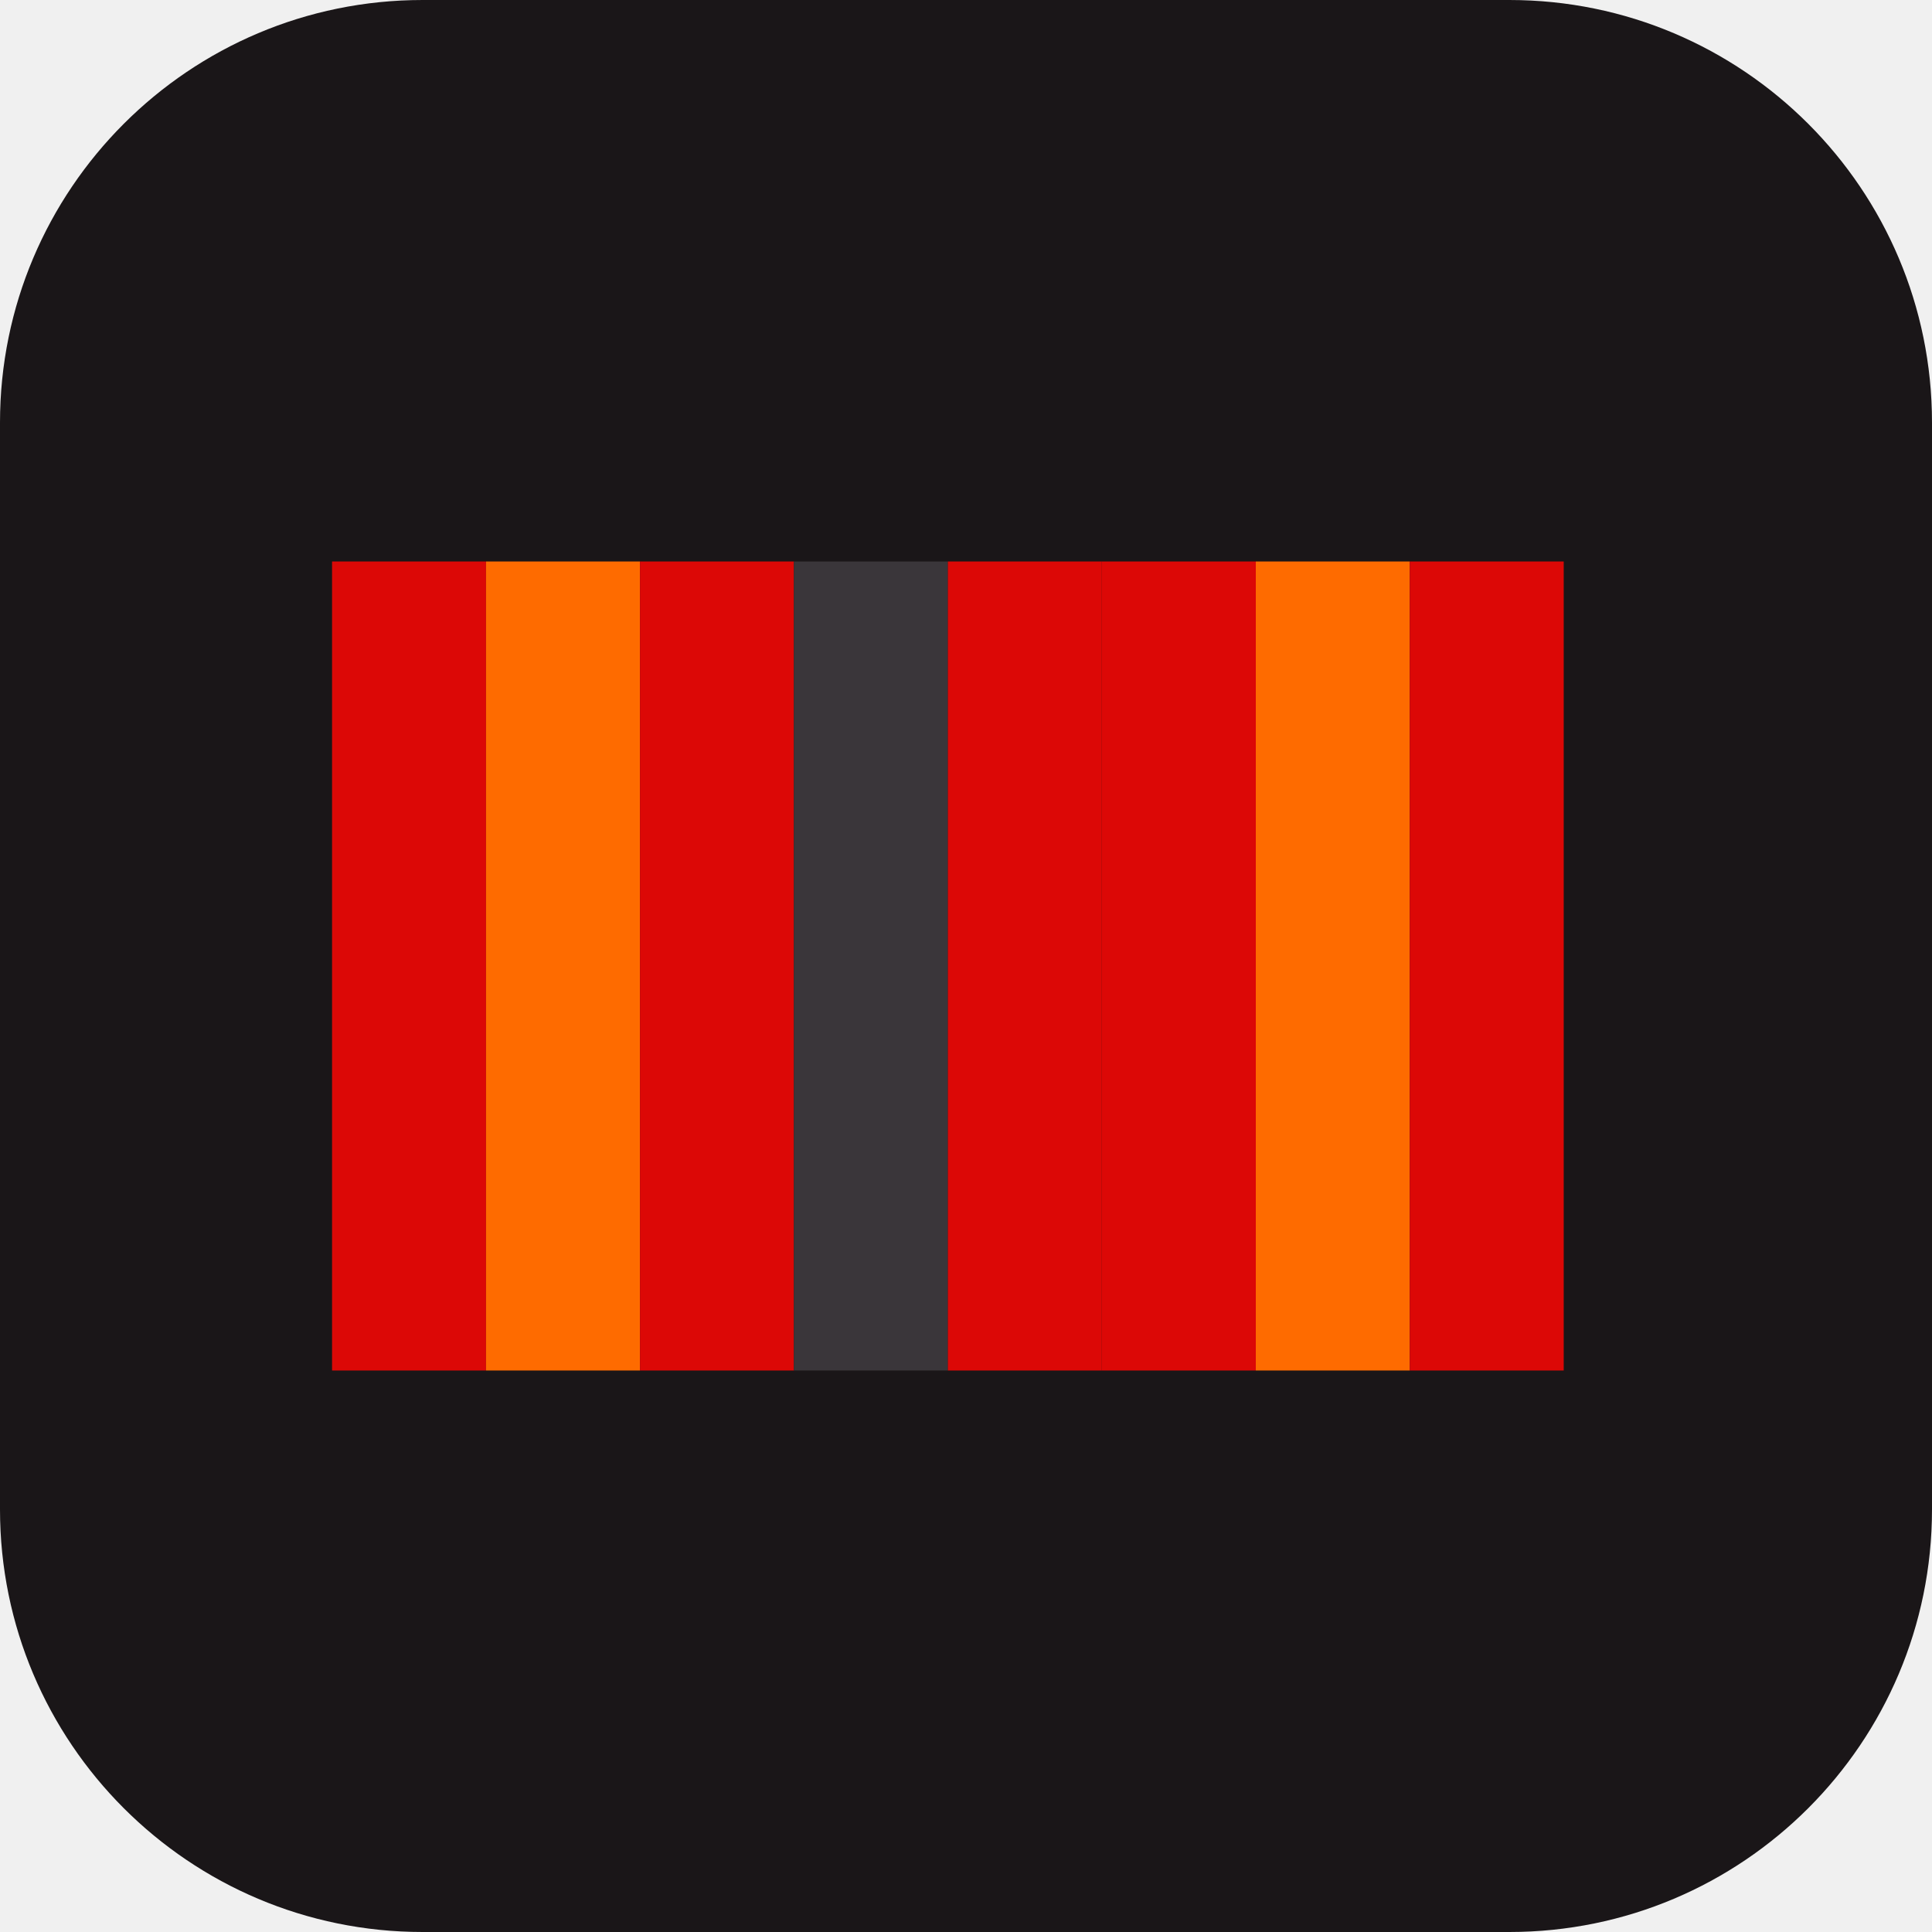
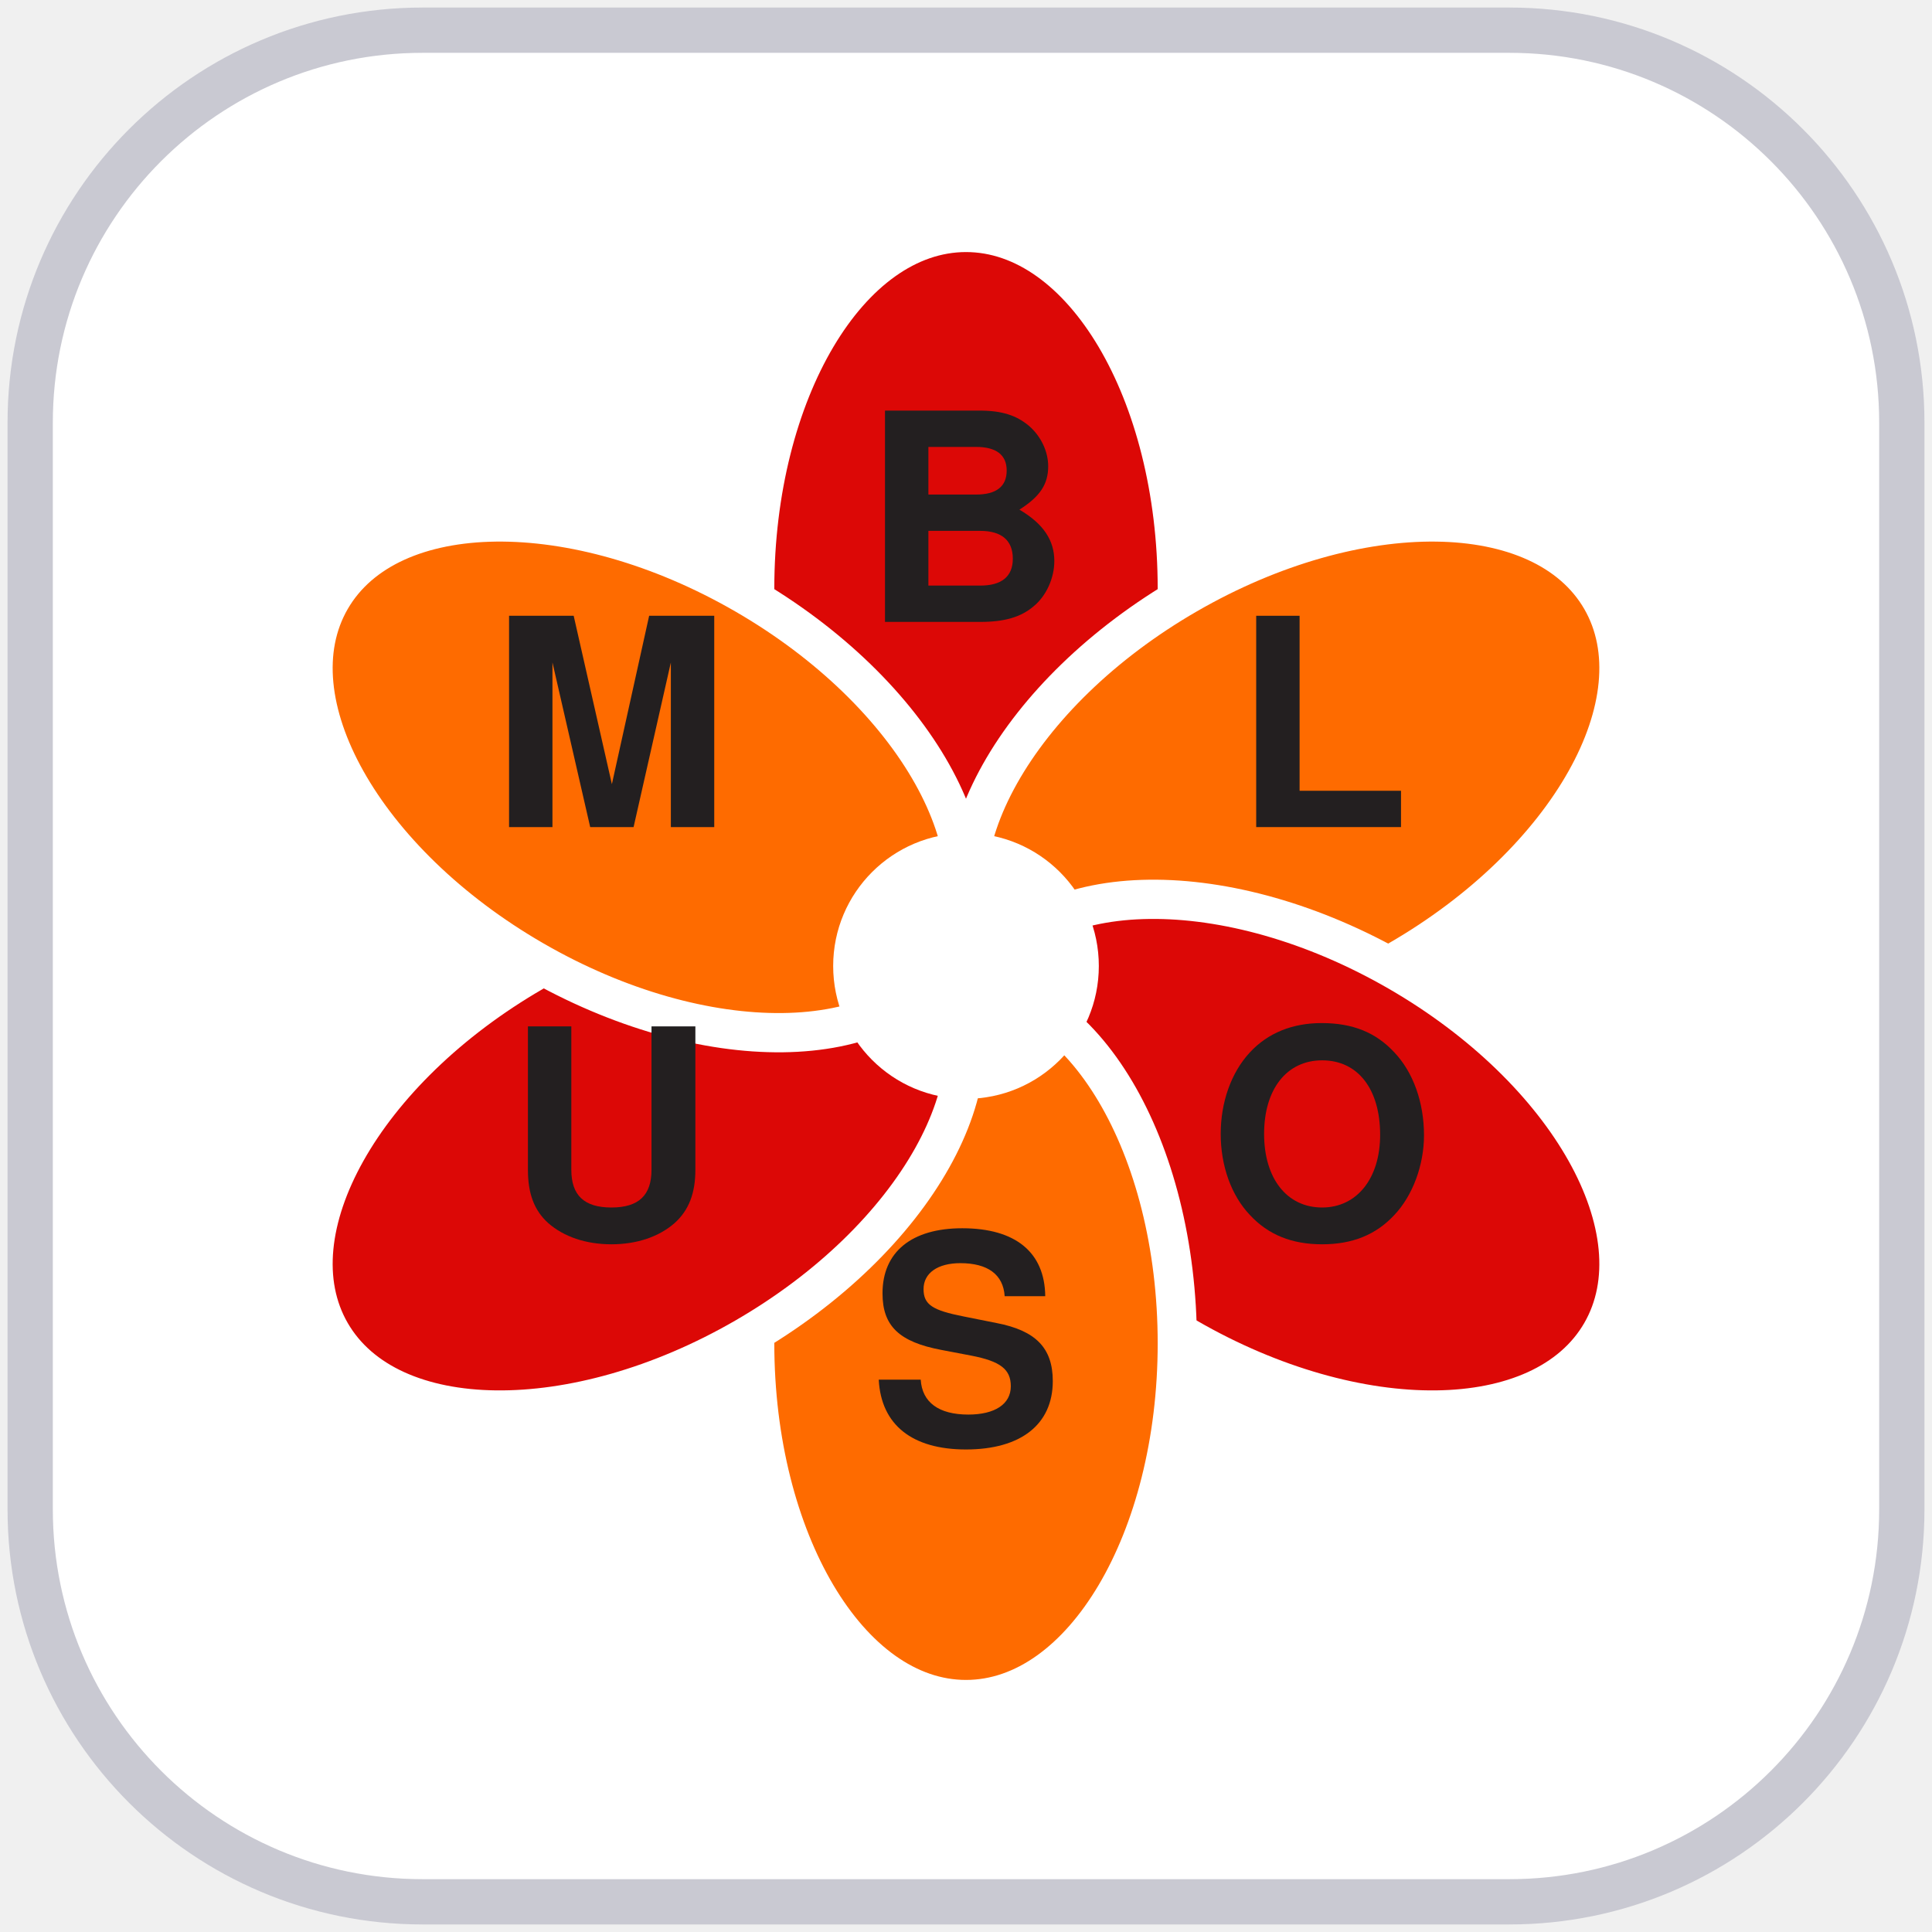
- <svg xmlns="http://www.w3.org/2000/svg" viewBox="0 0 64 64" width="64" height="64">
-   <rect width="64" height="64" rx="14" fill="#1A1618" />
-   <g>
-     <rect x="11" y="18.6" width="5.1" height="13.4" fill="#DC0806" />
-     <rect x="16.1" y="18.6" width="5.1" height="13.4" fill="#FE6B00" />
-     <rect x="21.2" y="18.6" width="5.1" height="13.4" fill="#DC0806" />
-     <rect x="26.3" y="18.6" width="5.1" height="13.4" fill="#3A363A" />
-     <rect x="31.4" y="18.6" width="5.1" height="13.4" fill="#DC0806" />
-     <rect x="36.5" y="18.6" width="5.1" height="13.4" fill="#DC0806" />
-     <rect x="41.6" y="18.6" width="5.1" height="13.4" fill="#FE6B00" />
-     <rect x="46.7" y="18.6" width="5.1" height="13.4" fill="#DC0806" />
-     <rect x="11" y="32" width="5.1" height="13.4" fill="#DC0806" />
-     <rect x="16.1" y="32" width="5.1" height="13.4" fill="#FE6B00" />
-     <rect x="21.2" y="32" width="5.1" height="13.4" fill="#DC0806" />
-     <rect x="26.3" y="32" width="5.1" height="13.4" fill="#3A363A" />
-     <rect x="31.4" y="32" width="5.1" height="13.4" fill="#DC0806" />
-     <rect x="36.5" y="32" width="5.1" height="13.4" fill="#DC0806" />
-     <rect x="41.6" y="32" width="5.1" height="13.4" fill="#FE6B00" />
-     <rect x="46.7" y="32" width="5.1" height="13.4" fill="#DC0806" />
-   </g>
+ <svg xmlns="http://www.w3.org/2000/svg" viewBox="0 0 64 64">
+   <rect x="1" y="1" width="62" height="62" rx="13" fill="#FFFFFF" stroke="#C9C9D2" stroke-width="1.5" />
+   <ellipse cx="32" cy="19.5" rx="7.0" ry="11.8" fill="#DC0806" stroke="#FFFFFF" stroke-width="1.3" transform="rotate(0 32 32)" />
+   <ellipse cx="32" cy="19.5" rx="7.0" ry="11.8" fill="#FE6B00" stroke="#FFFFFF" stroke-width="1.3" transform="rotate(60 32 32)" />
+   <ellipse cx="32" cy="19.5" rx="7.0" ry="11.8" fill="#DC0806" stroke="#FFFFFF" stroke-width="1.3" transform="rotate(120 32 32)" />
+   <ellipse cx="32" cy="19.5" rx="7.0" ry="11.8" fill="#FE6B00" stroke="#FFFFFF" stroke-width="1.3" transform="rotate(180 32 32)" />
+   <ellipse cx="32" cy="19.5" rx="7.0" ry="11.8" fill="#DC0806" stroke="#FFFFFF" stroke-width="1.3" transform="rotate(240 32 32)" />
+   <ellipse cx="32" cy="19.5" rx="7.0" ry="11.8" fill="#FE6B00" stroke="#FFFFFF" stroke-width="1.3" transform="rotate(300 32 32)" />
+   <circle cx="32" cy="32" r="4.4" fill="#FFFFFF" />
+   <text x="32.00" y="18.40" font-family="IBM Plex Sans,Helvetica,Arial,sans-serif" font-size="9.6" font-weight="600" fill="#231F20" text-anchor="middle" dominant-baseline="central">B</text>
+   <text x="43.78" y="25.20" font-family="IBM Plex Sans,Helvetica,Arial,sans-serif" font-size="9.6" font-weight="600" fill="#231F20" text-anchor="middle" dominant-baseline="central">L</text>
+   <text x="43.78" y="38.80" font-family="IBM Plex Sans,Helvetica,Arial,sans-serif" font-size="9.6" font-weight="600" fill="#231F20" text-anchor="middle" dominant-baseline="central">O</text>
+   <text x="32.00" y="45.60" font-family="IBM Plex Sans,Helvetica,Arial,sans-serif" font-size="9.6" font-weight="600" fill="#231F20" text-anchor="middle" dominant-baseline="central">S</text>
+   <text x="20.22" y="38.80" font-family="IBM Plex Sans,Helvetica,Arial,sans-serif" font-size="9.6" font-weight="600" fill="#231F20" text-anchor="middle" dominant-baseline="central">U</text>
+   <text x="20.22" y="25.20" font-family="IBM Plex Sans,Helvetica,Arial,sans-serif" font-size="9.6" font-weight="600" fill="#231F20" text-anchor="middle" dominant-baseline="central">M</text>
</svg>
